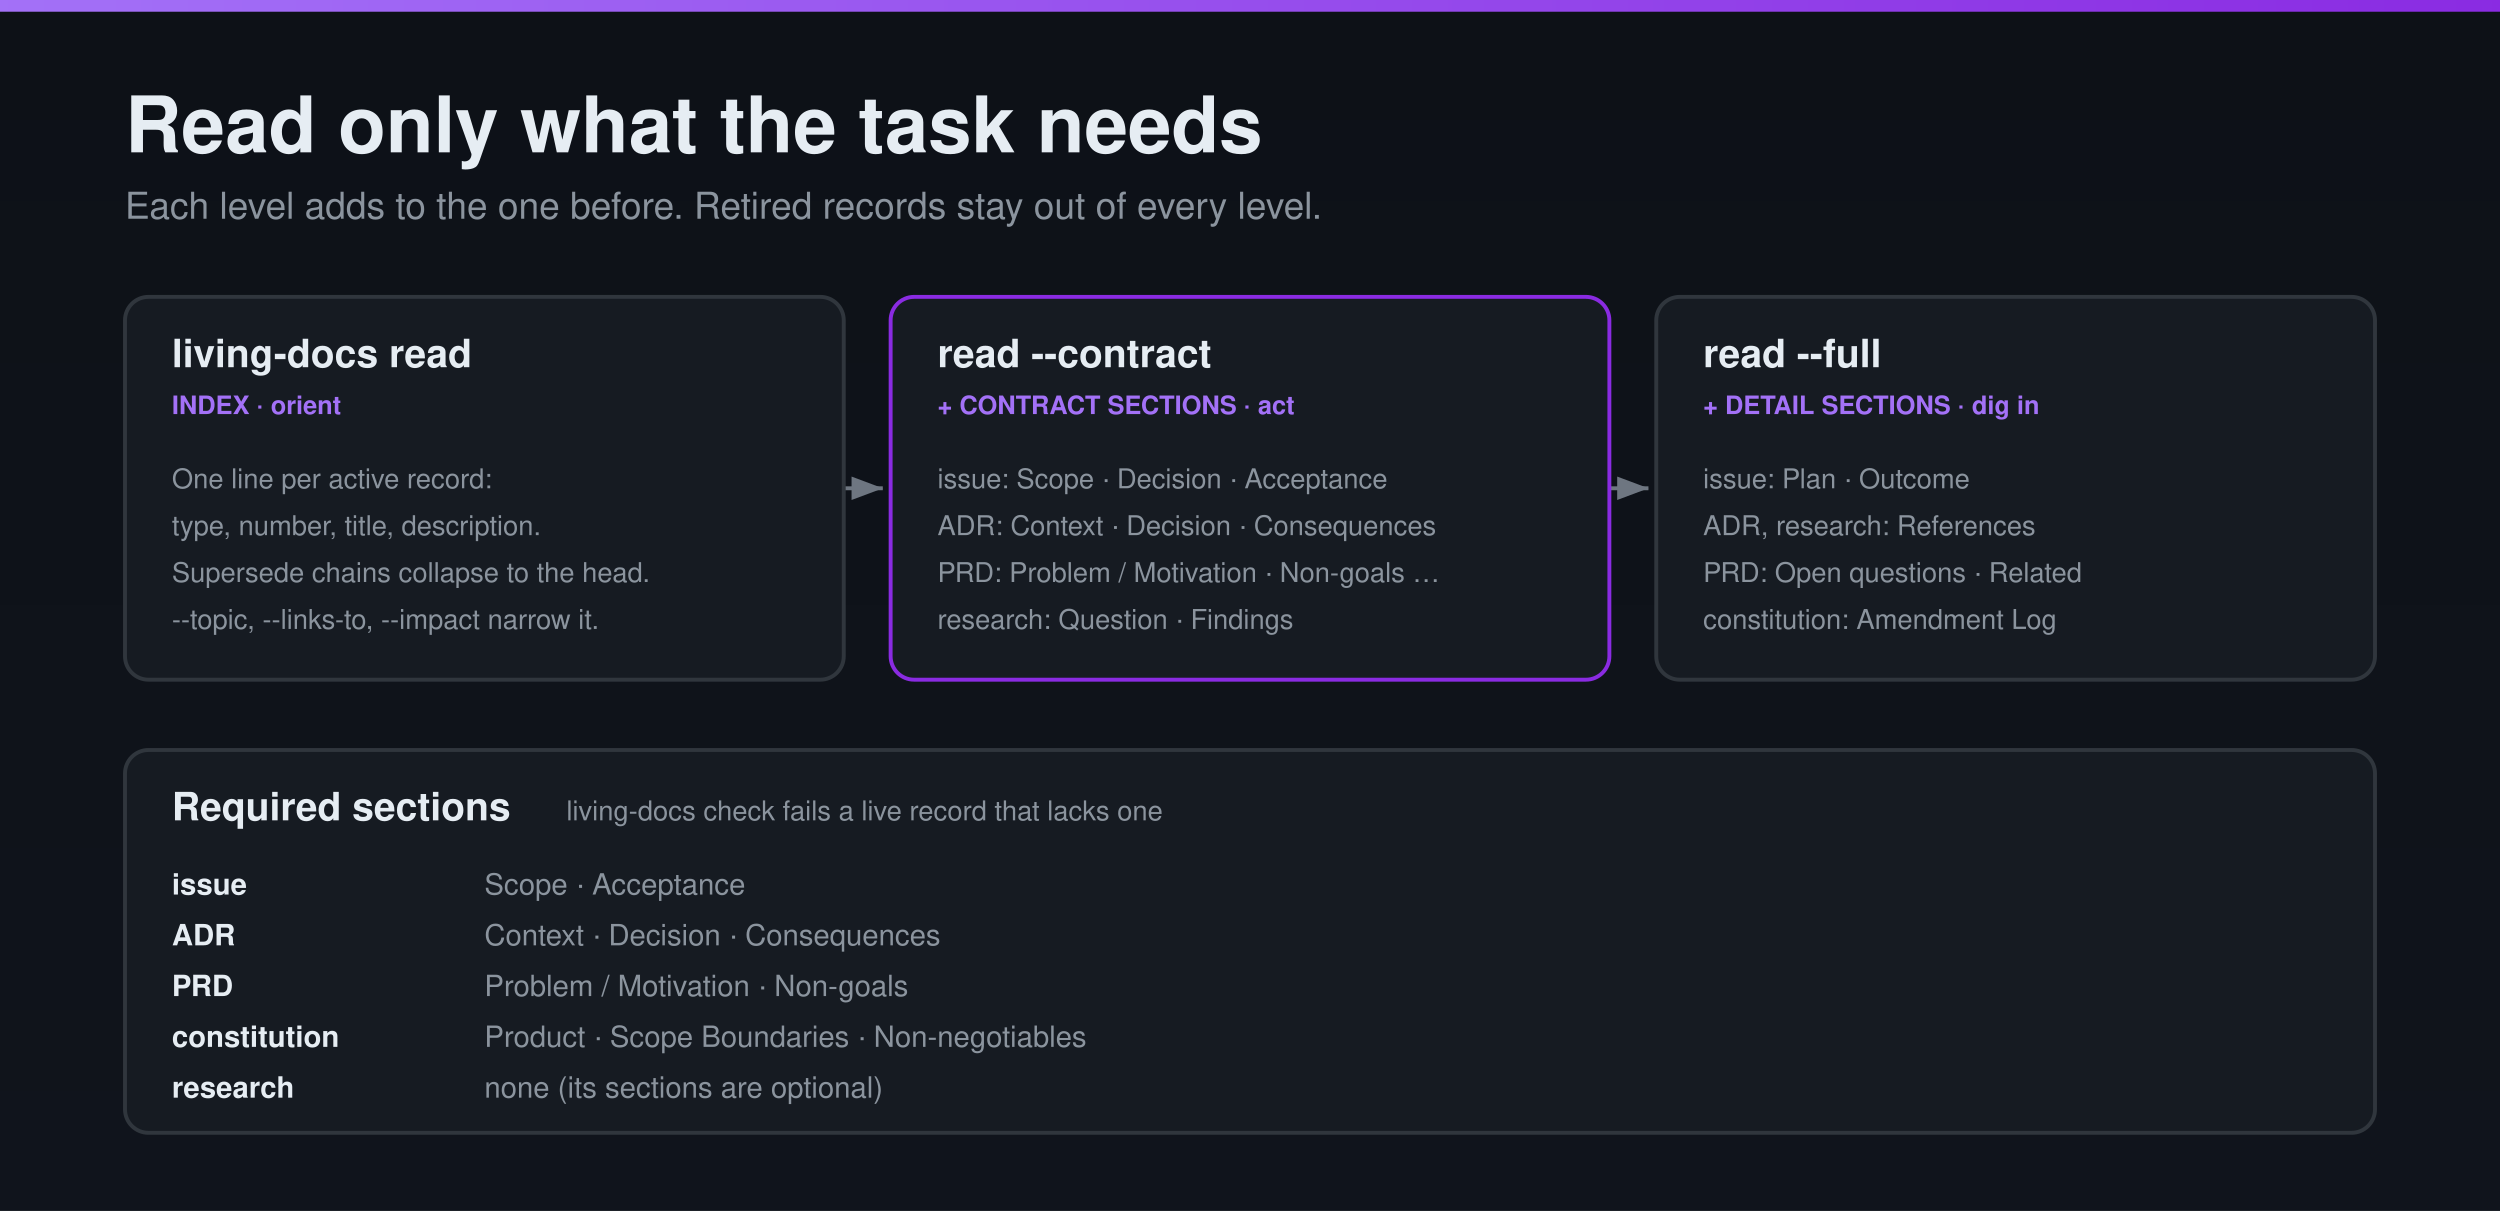
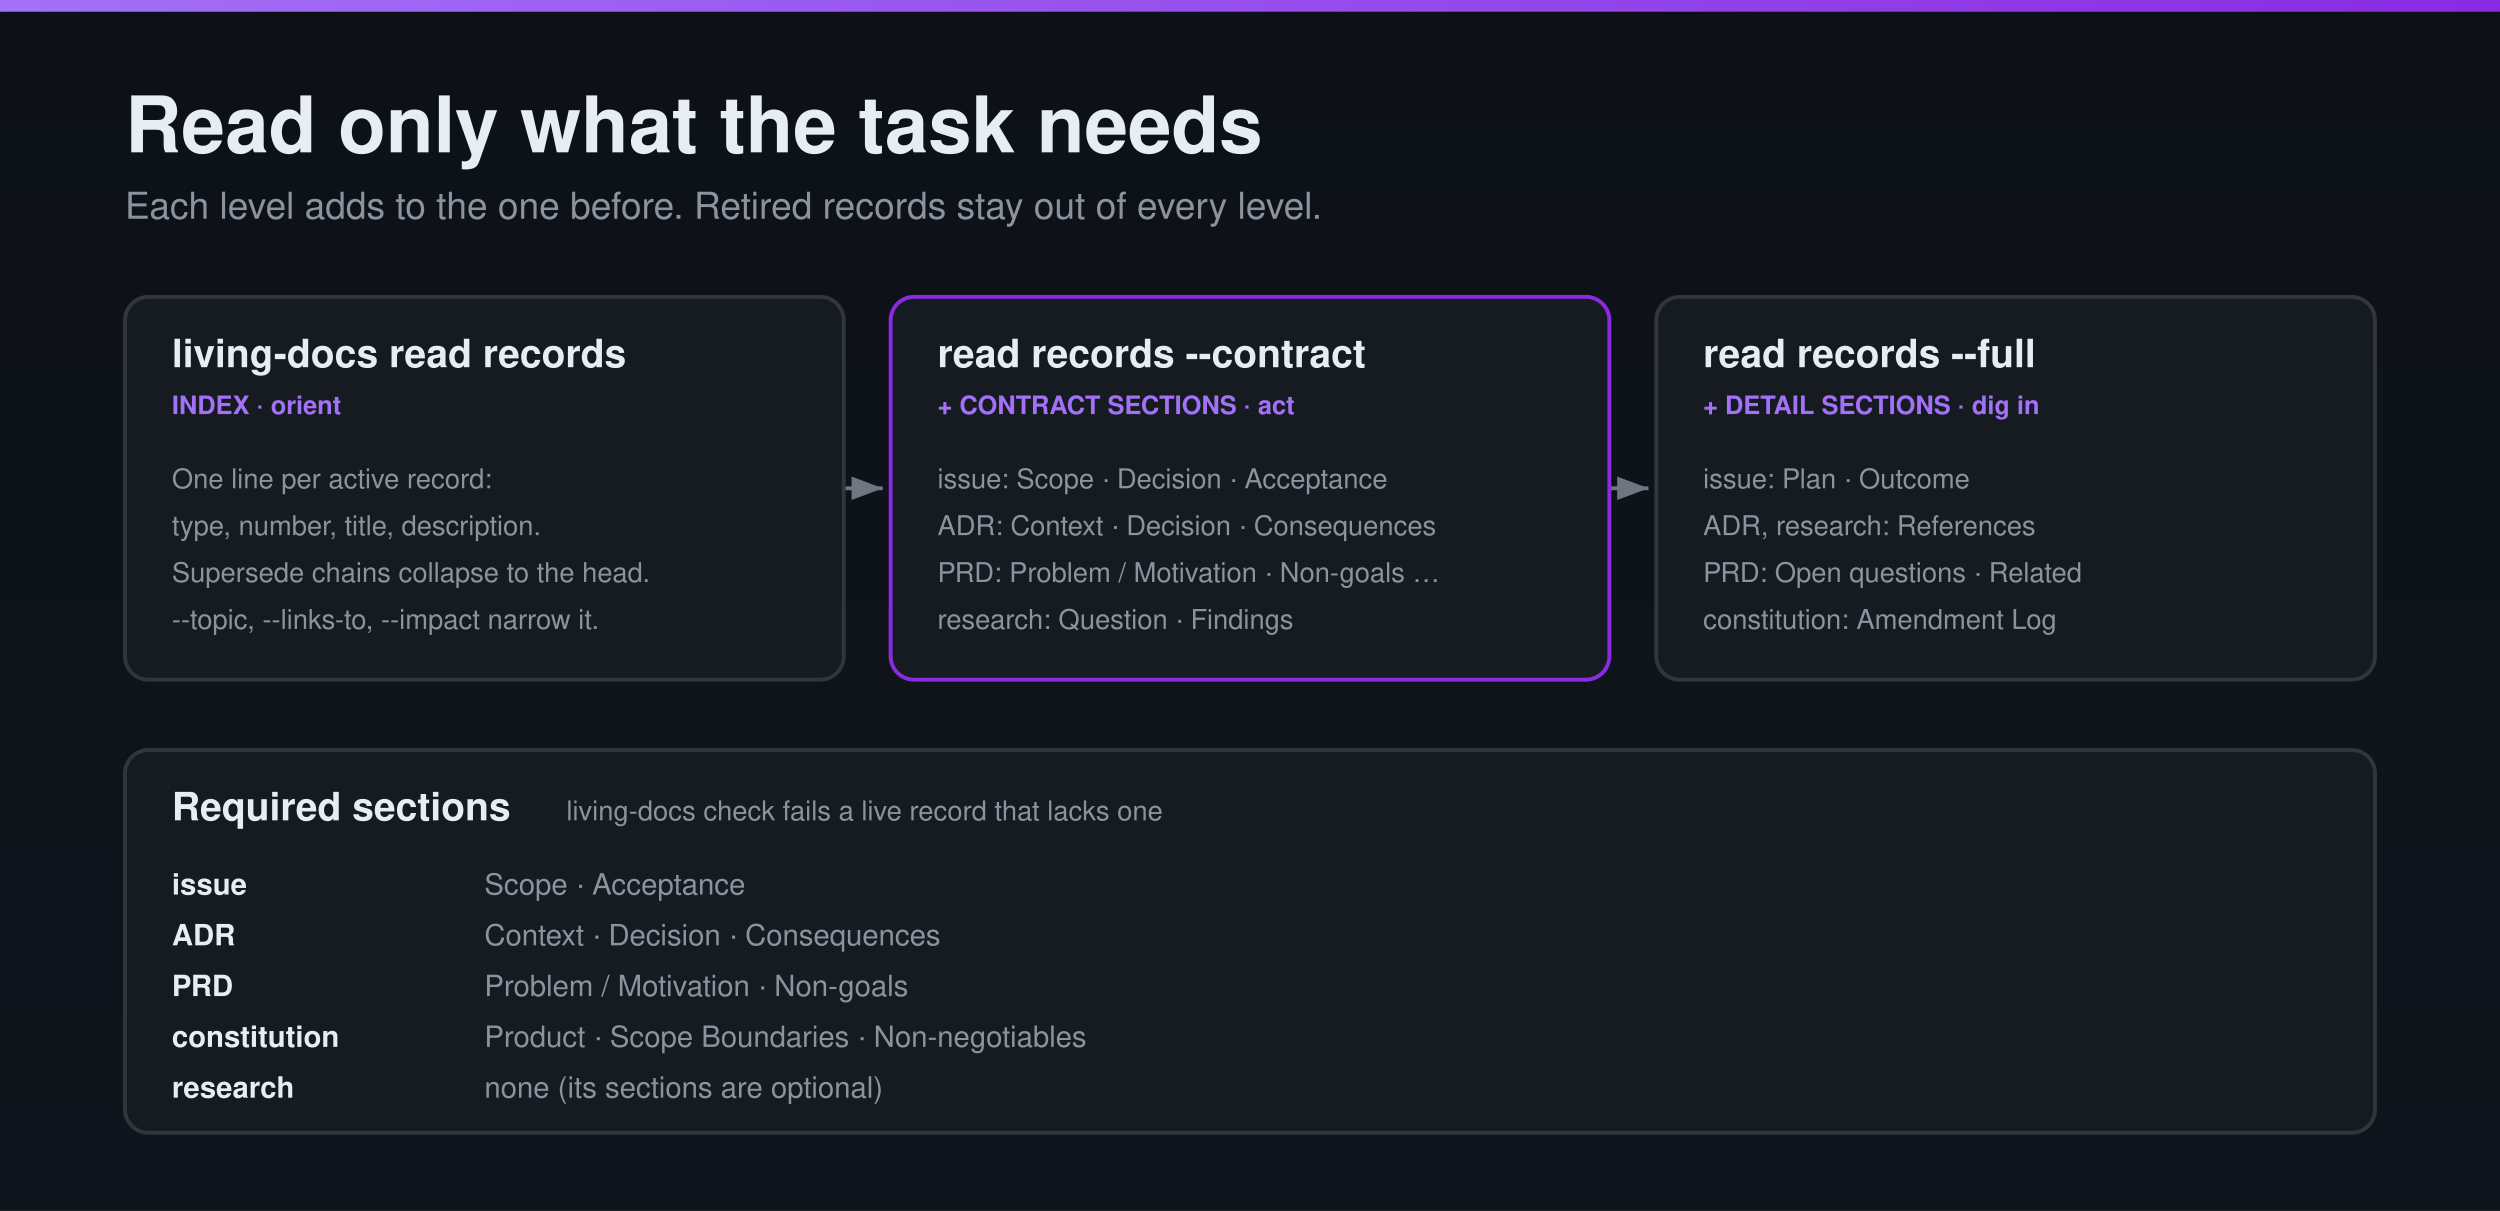
- <svg xmlns="http://www.w3.org/2000/svg" width="1280" height="620" viewBox="0 0 1280 620" font-family="-apple-system, BlinkMacSystemFont, 'Segoe UI', Helvetica, Arial, sans-serif" role="img" aria-label="Three read levels: living-docs read lists active records, read --contract adds the contract sections, read --full adds the detail sections. check requires named sections on live records of each type.">
+ <svg xmlns="http://www.w3.org/2000/svg" width="1280" height="620" viewBox="0 0 1280 620" font-family="-apple-system, BlinkMacSystemFont, 'Segoe UI', Helvetica, Arial, sans-serif" role="img" aria-label="Three read levels: living-docs read records lists active records, read records --contract adds the contract sections, read records --full adds the detail sections. check requires named sections on live records of each type.">
  <defs>
    <linearGradient id="bg" x1="0" y1="0" x2="0" y2="1">
      <stop offset="0" stop-color="#0d1117" />
      <stop offset="1" stop-color="#10141c" />
    </linearGradient>
    <linearGradient id="accent" x1="0" y1="0" x2="1" y2="0">
      <stop offset="0" stop-color="#a371f7" />
      <stop offset="1" stop-color="#8A2BE2" />
    </linearGradient>
    <marker id="arrow" markerWidth="10" markerHeight="10" refX="8" refY="3" orient="auto" markerUnits="strokeWidth">
      <path d="M0,0 L8,3 L0,6 Z" fill="#6e7681" />
    </marker>
  </defs>
  <rect width="1280" height="620" fill="url(#bg)" />
  <rect x="0" y="0" width="1280" height="6" fill="url(#accent)" />
  <text x="64" y="78" fill="#e6edf3" font-size="40" font-weight="700">Read only what the task needs</text>
  <text x="64" y="112" fill="#8b949e" font-size="19">Each level adds to the one before. Retired records stay out of every level.</text>
  <g stroke="#6e7681" stroke-width="2" fill="none">
    <path d="M432,250 H452" marker-end="url(#arrow)" />
    <path d="M824,250 H844" marker-end="url(#arrow)" />
  </g>
  <g>
    <rect x="64" y="152" width="368" height="196" rx="12" fill="#161b22" stroke="#30363d" stroke-width="2" />
-     <text x="88" y="188" fill="#e6edf3" font-size="20" font-weight="600">living-docs read</text>
+     <text x="88" y="188" fill="#e6edf3" font-size="20" font-weight="600">living-docs read records</text>
    <text x="88" y="212" fill="#a371f7" font-size="13" font-weight="600">INDEX · orient</text>
    <g fill="#8b949e" font-size="14">
      <text x="88" y="250">One line per active record:</text>
      <text x="88" y="274">type, number, title, description.</text>
      <text x="88" y="298">Supersede chains collapse to the head.</text>
      <text x="88" y="322">--topic, --links-to, --impact narrow it.</text>
    </g>
  </g>
  <g>
    <rect x="456" y="152" width="368" height="196" rx="12" fill="#161b22" stroke="#8A2BE2" stroke-width="2" />
-     <text x="480" y="188" fill="#e6edf3" font-size="20" font-weight="600">read --contract</text>
+     <text x="480" y="188" fill="#e6edf3" font-size="20" font-weight="600">read records --contract</text>
    <text x="480" y="212" fill="#a371f7" font-size="13" font-weight="600">+ CONTRACT SECTIONS · act</text>
    <g fill="#8b949e" font-size="14">
      <text x="480" y="250">issue: Scope · Decision · Acceptance</text>
      <text x="480" y="274">ADR: Context · Decision · Consequences</text>
      <text x="480" y="298">PRD: Problem / Motivation · Non-goals …</text>
      <text x="480" y="322">research: Question · Findings</text>
    </g>
  </g>
  <g>
    <rect x="848" y="152" width="368" height="196" rx="12" fill="#161b22" stroke="#30363d" stroke-width="2" />
-     <text x="872" y="188" fill="#e6edf3" font-size="20" font-weight="600">read --full</text>
+     <text x="872" y="188" fill="#e6edf3" font-size="20" font-weight="600">read records --full</text>
    <text x="872" y="212" fill="#a371f7" font-size="13" font-weight="600">+ DETAIL SECTIONS · dig in</text>
    <g fill="#8b949e" font-size="14">
      <text x="872" y="250">issue: Plan · Outcome</text>
      <text x="872" y="274">ADR, research: References</text>
      <text x="872" y="298">PRD: Open questions · Related</text>
      <text x="872" y="322">constitution: Amendment Log</text>
    </g>
  </g>
  <rect x="64" y="384" width="1152" height="196" rx="12" fill="#161b22" stroke="#30363d" stroke-width="2" />
  <text x="88" y="420" fill="#e6edf3" font-size="20" font-weight="600">Required sections</text>
  <text x="290" y="420" fill="#8b949e" font-size="14">living-docs check fails a live record that lacks one</text>
  <g font-size="15">
    <g fill="#e6edf3" font-weight="600">
      <text x="88" y="458">issue</text>
      <text x="88" y="484">ADR</text>
      <text x="88" y="510">PRD</text>
      <text x="88" y="536">constitution</text>
      <text x="88" y="562">research</text>
    </g>
    <g fill="#8b949e">
      <text x="248" y="458">Scope · Acceptance</text>
      <text x="248" y="484">Context · Decision · Consequences</text>
      <text x="248" y="510">Problem / Motivation · Non-goals</text>
      <text x="248" y="536">Product · Scope Boundaries · Non-negotiables</text>
      <text x="248" y="562">none (its sections are optional)</text>
    </g>
  </g>
</svg>
